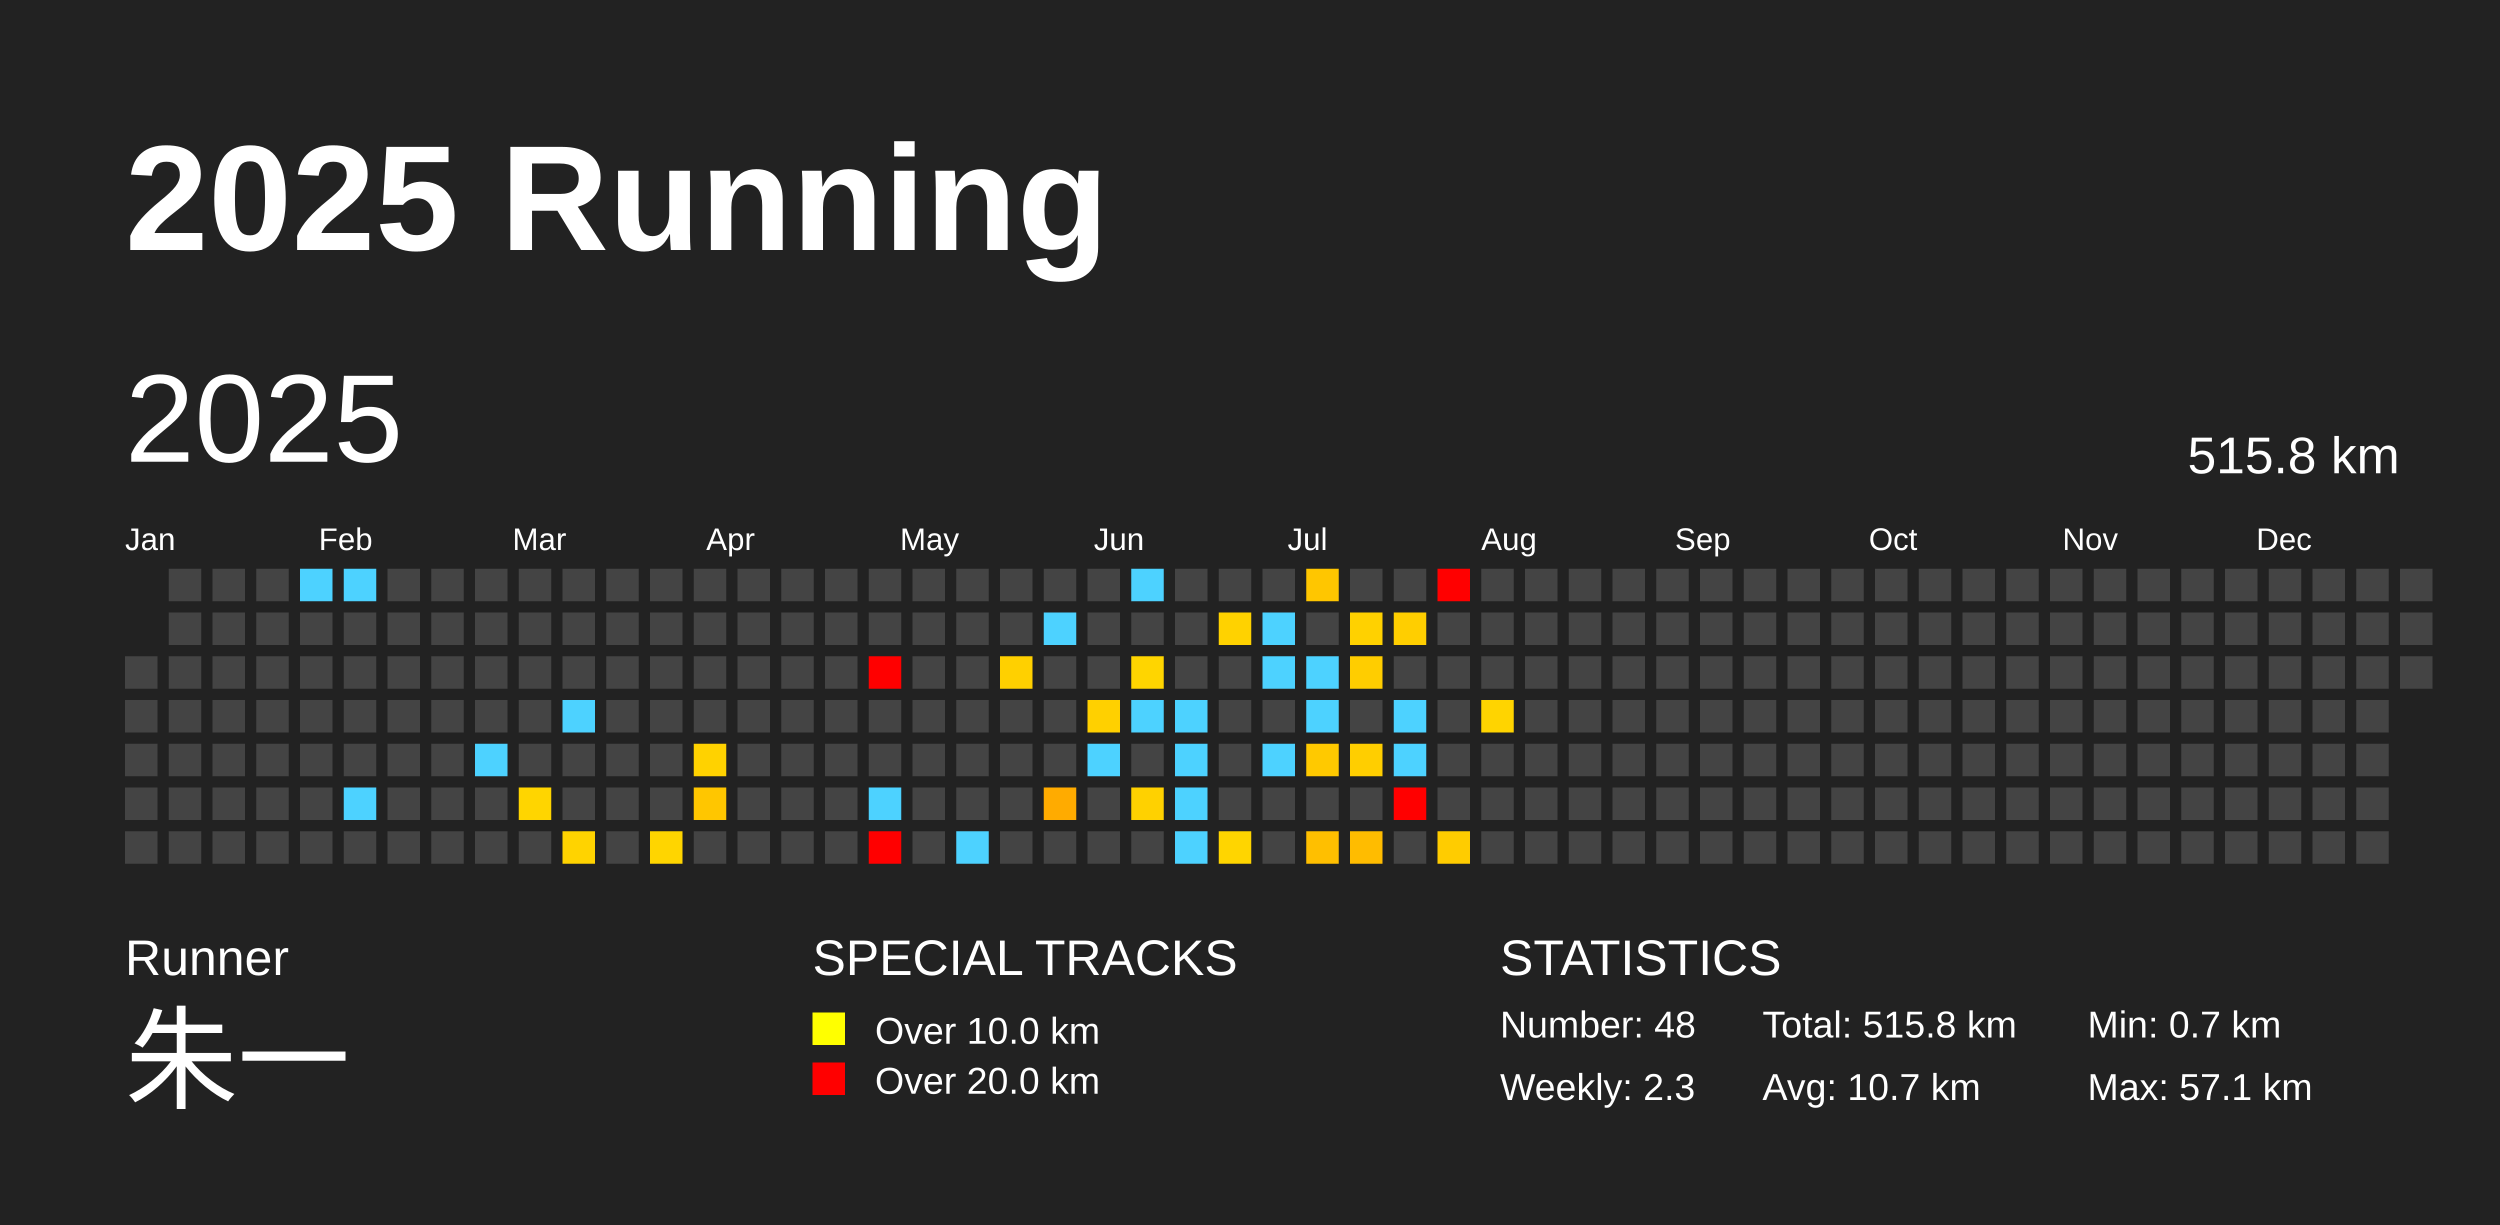
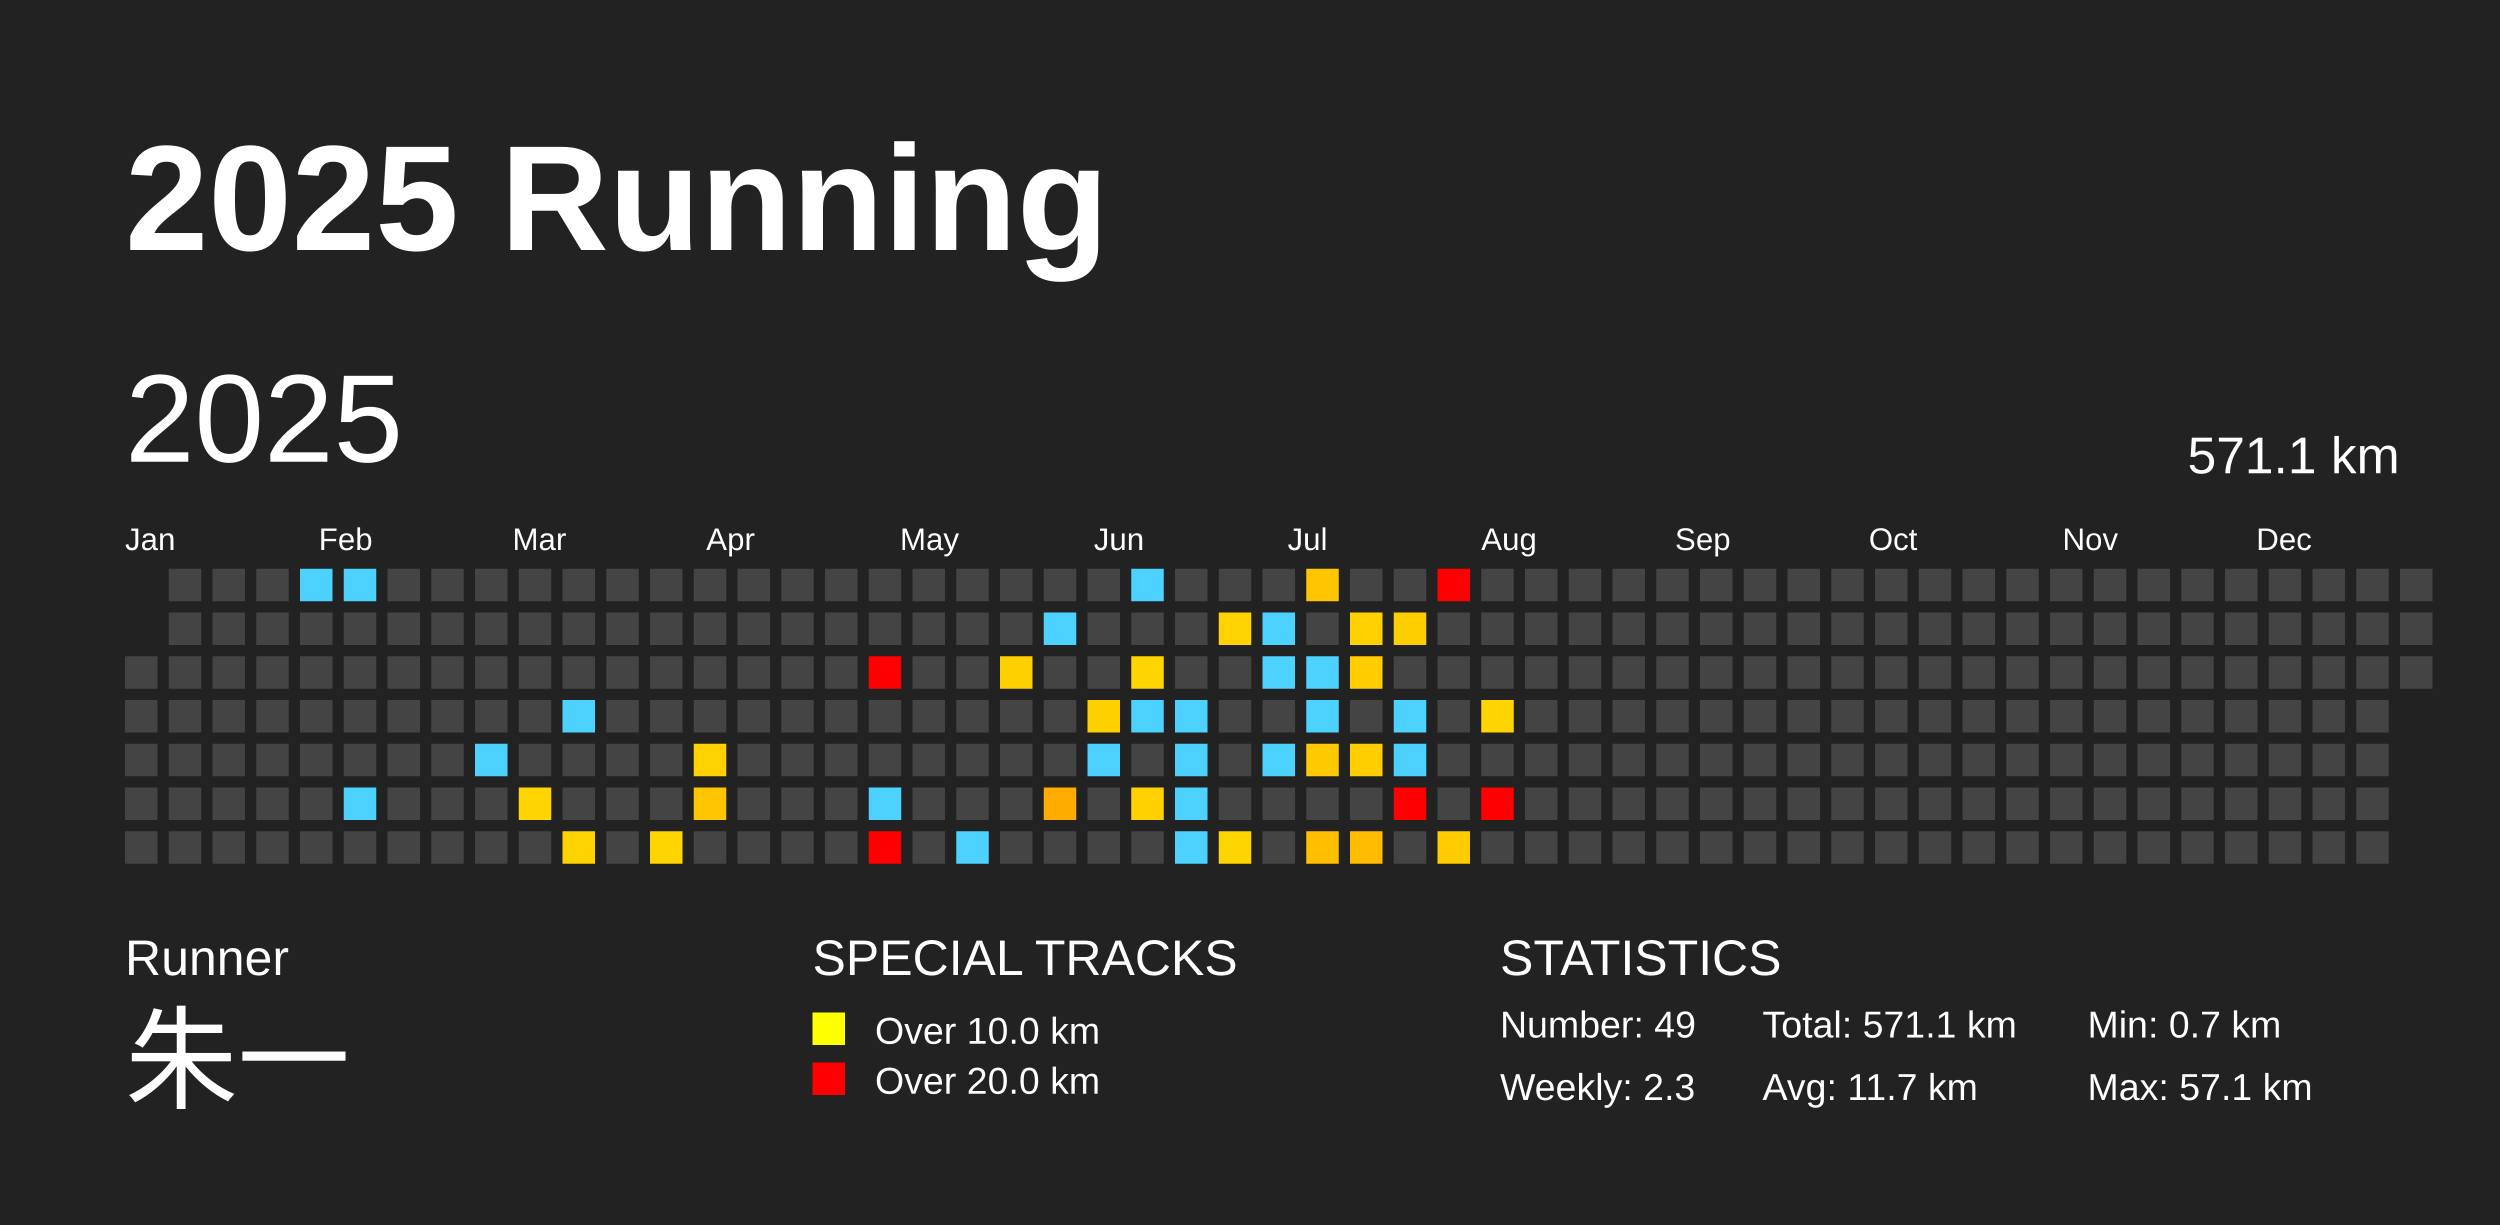
<svg xmlns="http://www.w3.org/2000/svg" baseProfile="full" height="98mm" version="1.1" viewBox="0,0,200,98" width="200mm">
  <defs />
  <rect fill="#222222" height="98" width="200" x="0" y="0" />
  <text fill="#FFFFFF" style="font-size:12px; font-family:Arial; font-weight:bold;" x="10" y="20">2025 Running</text>
  <text fill="#FFFFFF" style="font-size:4px; font-family:Arial" x="10" y="78">Runner</text>
  <text fill="#FFFFFF" style="font-size:9px; font-family:Arial" x="10" y="88">朱一</text>
  <text fill="#FFFFFF" style="font-size:4px; font-family:Arial" x="65" y="78">SPECIAL TRACKS</text>
  <rect fill="yellow" height="2.6" width="2.6" x="65" y="81" />
  <text fill="#FFFFFF" style="font-size:3px; font-family:Arial" x="70" y="83.5">Over 10.0 km</text>
  <rect fill="red" height="2.6" width="2.6" x="65" y="85" />
  <text fill="#FFFFFF" style="font-size:3px; font-family:Arial" x="70" y="87.5">Over 20.0 km</text>
  <text fill="#FFFFFF" style="font-size:4px; font-family:Arial" x="120" y="78">STATISTICS</text>
-   <text fill="#FFFFFF" style="font-size:3px; font-family:Arial" x="120" y="83">Number: 48</text>
+   <text fill="#FFFFFF" style="font-size:3px; font-family:Arial" x="120" y="83">Number: 49</text>
  <text fill="#FFFFFF" style="font-size:3px; font-family:Arial" x="120" y="88">Weekly: 2.3</text>
-   <text fill="#FFFFFF" style="font-size:3px; font-family:Arial" x="141" y="83">Total: 515.8 km</text>
-   <text fill="#FFFFFF" style="font-size:3px; font-family:Arial" x="141" y="88">Avg: 10.7 km</text>
+   <text fill="#FFFFFF" style="font-size:3px; font-family:Arial" x="141" y="83">Total: 571.1 km</text>
+   <text fill="#FFFFFF" style="font-size:3px; font-family:Arial" x="141" y="88">Avg: 11.7 km</text>
  <text fill="#FFFFFF" style="font-size:3px; font-family:Arial" x="167" y="83">Min: 0.7 km</text>
  <text fill="#FFFFFF" style="font-size:3px; font-family:Arial" x="167" y="88">Max: 57.1 km</text>
  <text dominant-baseline="hanging" fill="#FFFFFF" style="font-size:10.0px; font-family:Arial;" x="10" y="30">2025</text>
-   <text dominant-baseline="hanging" fill="#FFFFFF" style="font-size:4.125px; font-family:Arial;" x="175" y="35">515.8 km</text>
+   <text dominant-baseline="hanging" fill="#FFFFFF" style="font-size:4.125px; font-family:Arial;" x="175" y="35">571.1 km</text>
  <text fill="#FFFFFF" style="font-size:2.5px; font-family:Arial" x="10.0" y="44">Jan</text>
  <text fill="#FFFFFF" style="font-size:2.5px; font-family:Arial" x="25.5" y="44">Feb</text>
  <text fill="#FFFFFF" style="font-size:2.5px; font-family:Arial" x="41.0" y="44">Mar</text>
  <text fill="#FFFFFF" style="font-size:2.5px; font-family:Arial" x="56.5" y="44">Apr</text>
  <text fill="#FFFFFF" style="font-size:2.5px; font-family:Arial" x="72.0" y="44">May</text>
  <text fill="#FFFFFF" style="font-size:2.5px; font-family:Arial" x="87.5" y="44">Jun</text>
  <text fill="#FFFFFF" style="font-size:2.5px; font-family:Arial" x="103.0" y="44">Jul</text>
  <text fill="#FFFFFF" style="font-size:2.5px; font-family:Arial" x="118.5" y="44">Aug</text>
  <text fill="#FFFFFF" style="font-size:2.5px; font-family:Arial" x="134.0" y="44">Sep</text>
  <text fill="#FFFFFF" style="font-size:2.5px; font-family:Arial" x="149.5" y="44">Oct</text>
  <text fill="#FFFFFF" style="font-size:2.5px; font-family:Arial" x="165.0" y="44">Nov</text>
  <text fill="#FFFFFF" style="font-size:2.5px; font-family:Arial" x="180.5" y="44">Dec</text>
  <rect fill="#444444" height="2.6" width="2.6" x="10.0" y="52.5" />
  <rect fill="#444444" height="2.6" width="2.6" x="10.0" y="56.0" />
  <rect fill="#444444" height="2.6" width="2.6" x="10.0" y="59.5" />
  <rect fill="#444444" height="2.6" width="2.6" x="10.0" y="63.0" />
  <rect fill="#444444" height="2.6" width="2.6" x="10.0" y="66.5" />
  <rect fill="#444444" height="2.6" width="2.6" x="13.5" y="45.5" />
  <rect fill="#444444" height="2.6" width="2.6" x="13.5" y="49.0" />
  <rect fill="#444444" height="2.6" width="2.6" x="13.5" y="52.5" />
  <rect fill="#444444" height="2.6" width="2.6" x="13.5" y="56.0" />
  <rect fill="#444444" height="2.6" width="2.6" x="13.5" y="59.5" />
  <rect fill="#444444" height="2.6" width="2.6" x="13.5" y="63.0" />
  <rect fill="#444444" height="2.6" width="2.6" x="13.5" y="66.5" />
  <rect fill="#444444" height="2.6" width="2.6" x="17.0" y="45.5" />
  <rect fill="#444444" height="2.6" width="2.6" x="17.0" y="49.0" />
  <rect fill="#444444" height="2.6" width="2.6" x="17.0" y="52.5" />
  <rect fill="#444444" height="2.6" width="2.6" x="17.0" y="56.0" />
  <rect fill="#444444" height="2.6" width="2.6" x="17.0" y="59.5" />
  <rect fill="#444444" height="2.6" width="2.6" x="17.0" y="63.0" />
  <rect fill="#444444" height="2.6" width="2.6" x="17.0" y="66.5" />
  <rect fill="#444444" height="2.6" width="2.6" x="20.5" y="45.5" />
  <rect fill="#444444" height="2.6" width="2.6" x="20.5" y="49.0" />
  <rect fill="#444444" height="2.6" width="2.6" x="20.5" y="52.5" />
  <rect fill="#444444" height="2.6" width="2.6" x="20.5" y="56.0" />
  <rect fill="#444444" height="2.6" width="2.6" x="20.5" y="59.5" />
  <rect fill="#444444" height="2.6" width="2.6" x="20.5" y="63.0" />
  <rect fill="#444444" height="2.6" width="2.6" x="20.5" y="66.5" />
  <rect fill="#4dd2ff" height="2.6" width="2.6" x="24.0" y="45.5" />
  <rect fill="#444444" height="2.6" width="2.6" x="24.0" y="49.0" />
  <rect fill="#444444" height="2.6" width="2.6" x="24.0" y="52.5" />
  <rect fill="#444444" height="2.6" width="2.6" x="24.0" y="56.0" />
  <rect fill="#444444" height="2.6" width="2.6" x="24.0" y="59.5" />
  <rect fill="#444444" height="2.6" width="2.6" x="24.0" y="63.0" />
  <rect fill="#444444" height="2.6" width="2.6" x="24.0" y="66.5" />
  <rect fill="#4dd2ff" height="2.6" width="2.6" x="27.5" y="45.5" />
  <rect fill="#444444" height="2.6" width="2.6" x="27.5" y="49.0" />
  <rect fill="#444444" height="2.6" width="2.6" x="27.5" y="52.5" />
  <rect fill="#444444" height="2.6" width="2.6" x="27.5" y="56.0" />
  <rect fill="#444444" height="2.6" width="2.6" x="27.5" y="59.5" />
  <rect fill="#4dd2ff" height="2.6" width="2.6" x="27.5" y="63.0" />
  <rect fill="#444444" height="2.6" width="2.6" x="27.5" y="66.5" />
  <rect fill="#444444" height="2.6" width="2.6" x="31.0" y="45.5" />
  <rect fill="#444444" height="2.6" width="2.6" x="31.0" y="49.0" />
  <rect fill="#444444" height="2.6" width="2.6" x="31.0" y="52.5" />
  <rect fill="#444444" height="2.6" width="2.6" x="31.0" y="56.0" />
  <rect fill="#444444" height="2.6" width="2.6" x="31.0" y="59.5" />
  <rect fill="#444444" height="2.6" width="2.6" x="31.0" y="63.0" />
  <rect fill="#444444" height="2.6" width="2.6" x="31.0" y="66.5" />
  <rect fill="#444444" height="2.6" width="2.6" x="34.5" y="45.5" />
  <rect fill="#444444" height="2.6" width="2.6" x="34.5" y="49.0" />
  <rect fill="#444444" height="2.6" width="2.6" x="34.5" y="52.5" />
  <rect fill="#444444" height="2.6" width="2.6" x="34.5" y="56.0" />
  <rect fill="#444444" height="2.6" width="2.6" x="34.5" y="59.5" />
  <rect fill="#444444" height="2.6" width="2.6" x="34.5" y="63.0" />
  <rect fill="#444444" height="2.6" width="2.6" x="34.5" y="66.5" />
  <rect fill="#444444" height="2.6" width="2.6" x="38.0" y="45.5" />
  <rect fill="#444444" height="2.6" width="2.6" x="38.0" y="49.0" />
  <rect fill="#444444" height="2.6" width="2.6" x="38.0" y="52.5" />
  <rect fill="#444444" height="2.6" width="2.6" x="38.0" y="56.0" />
  <rect fill="#4dd2ff" height="2.6" width="2.6" x="38.0" y="59.5" />
  <rect fill="#444444" height="2.6" width="2.6" x="38.0" y="63.0" />
  <rect fill="#444444" height="2.6" width="2.6" x="38.0" y="66.5" />
  <rect fill="#444444" height="2.6" width="2.6" x="41.5" y="45.5" />
  <rect fill="#444444" height="2.6" width="2.6" x="41.5" y="49.0" />
  <rect fill="#444444" height="2.6" width="2.6" x="41.5" y="52.5" />
  <rect fill="#444444" height="2.6" width="2.6" x="41.5" y="56.0" />
  <rect fill="#444444" height="2.6" width="2.6" x="41.5" y="59.5" />
  <rect fill="#ffd500" height="2.6" width="2.6" x="41.5" y="63.0" />
  <rect fill="#444444" height="2.6" width="2.6" x="41.5" y="66.5" />
  <rect fill="#444444" height="2.6" width="2.6" x="45.0" y="45.5" />
  <rect fill="#444444" height="2.6" width="2.6" x="45.0" y="49.0" />
  <rect fill="#444444" height="2.6" width="2.6" x="45.0" y="52.5" />
  <rect fill="#4dd2ff" height="2.6" width="2.6" x="45.0" y="56.0" />
  <rect fill="#444444" height="2.6" width="2.6" x="45.0" y="59.5" />
  <rect fill="#444444" height="2.6" width="2.6" x="45.0" y="63.0" />
  <rect fill="#ffd300" height="2.6" width="2.6" x="45.0" y="66.5" />
  <rect fill="#444444" height="2.6" width="2.6" x="48.5" y="45.5" />
  <rect fill="#444444" height="2.6" width="2.6" x="48.5" y="49.0" />
  <rect fill="#444444" height="2.6" width="2.6" x="48.5" y="52.5" />
  <rect fill="#444444" height="2.6" width="2.6" x="48.5" y="56.0" />
  <rect fill="#444444" height="2.6" width="2.6" x="48.5" y="59.5" />
  <rect fill="#444444" height="2.6" width="2.6" x="48.5" y="63.0" />
  <rect fill="#444444" height="2.6" width="2.6" x="48.5" y="66.5" />
  <rect fill="#444444" height="2.6" width="2.6" x="52.0" y="45.5" />
  <rect fill="#444444" height="2.6" width="2.6" x="52.0" y="49.0" />
  <rect fill="#444444" height="2.6" width="2.6" x="52.0" y="52.5" />
  <rect fill="#444444" height="2.6" width="2.6" x="52.0" y="56.0" />
  <rect fill="#444444" height="2.6" width="2.6" x="52.0" y="59.5" />
  <rect fill="#444444" height="2.6" width="2.6" x="52.0" y="63.0" />
  <rect fill="#ffd500" height="2.6" width="2.6" x="52.0" y="66.5" />
  <rect fill="#444444" height="2.6" width="2.6" x="55.5" y="45.5" />
  <rect fill="#444444" height="2.6" width="2.6" x="55.5" y="49.0" />
  <rect fill="#444444" height="2.6" width="2.6" x="55.5" y="52.5" />
  <rect fill="#444444" height="2.6" width="2.6" x="55.5" y="56.0" />
  <rect fill="#ffd200" height="2.6" width="2.6" x="55.5" y="59.5" />
  <rect fill="#ffc600" height="2.6" width="2.6" x="55.5" y="63.0" />
  <rect fill="#444444" height="2.6" width="2.6" x="55.5" y="66.5" />
  <rect fill="#444444" height="2.6" width="2.6" x="59.0" y="45.5" />
  <rect fill="#444444" height="2.6" width="2.6" x="59.0" y="49.0" />
  <rect fill="#444444" height="2.6" width="2.6" x="59.0" y="52.5" />
  <rect fill="#444444" height="2.6" width="2.6" x="59.0" y="56.0" />
  <rect fill="#444444" height="2.6" width="2.6" x="59.0" y="59.5" />
  <rect fill="#444444" height="2.6" width="2.6" x="59.0" y="63.0" />
  <rect fill="#444444" height="2.6" width="2.6" x="59.0" y="66.5" />
  <rect fill="#444444" height="2.6" width="2.6" x="62.5" y="45.5" />
  <rect fill="#444444" height="2.6" width="2.6" x="62.5" y="49.0" />
  <rect fill="#444444" height="2.6" width="2.6" x="62.5" y="52.5" />
  <rect fill="#444444" height="2.6" width="2.6" x="62.5" y="56.0" />
  <rect fill="#444444" height="2.6" width="2.6" x="62.5" y="59.5" />
  <rect fill="#444444" height="2.6" width="2.6" x="62.5" y="63.0" />
  <rect fill="#444444" height="2.6" width="2.6" x="62.5" y="66.5" />
  <rect fill="#444444" height="2.6" width="2.6" x="66.0" y="45.5" />
  <rect fill="#444444" height="2.6" width="2.6" x="66.0" y="49.0" />
  <rect fill="#444444" height="2.6" width="2.6" x="66.0" y="52.5" />
  <rect fill="#444444" height="2.6" width="2.6" x="66.0" y="56.0" />
  <rect fill="#444444" height="2.6" width="2.6" x="66.0" y="59.5" />
  <rect fill="#444444" height="2.6" width="2.6" x="66.0" y="63.0" />
  <rect fill="#444444" height="2.6" width="2.6" x="66.0" y="66.5" />
  <rect fill="#444444" height="2.6" width="2.6" x="69.5" y="45.5" />
  <rect fill="#444444" height="2.6" width="2.6" x="69.5" y="49.0" />
  <rect fill="red" height="2.6" width="2.6" x="69.5" y="52.5" />
  <rect fill="#444444" height="2.6" width="2.6" x="69.5" y="56.0" />
  <rect fill="#444444" height="2.6" width="2.6" x="69.5" y="59.5" />
  <rect fill="#4dd2ff" height="2.6" width="2.6" x="69.5" y="63.0" />
  <rect fill="red" height="2.6" width="2.6" x="69.5" y="66.5" />
  <rect fill="#444444" height="2.6" width="2.6" x="73.0" y="45.5" />
  <rect fill="#444444" height="2.6" width="2.6" x="73.0" y="49.0" />
  <rect fill="#444444" height="2.6" width="2.6" x="73.0" y="52.5" />
  <rect fill="#444444" height="2.6" width="2.6" x="73.0" y="56.0" />
  <rect fill="#444444" height="2.6" width="2.6" x="73.0" y="59.5" />
  <rect fill="#444444" height="2.6" width="2.6" x="73.0" y="63.0" />
  <rect fill="#444444" height="2.6" width="2.6" x="73.0" y="66.5" />
  <rect fill="#444444" height="2.6" width="2.6" x="76.5" y="45.5" />
  <rect fill="#444444" height="2.6" width="2.6" x="76.5" y="49.0" />
  <rect fill="#444444" height="2.6" width="2.6" x="76.5" y="52.5" />
  <rect fill="#444444" height="2.6" width="2.6" x="76.5" y="56.0" />
  <rect fill="#444444" height="2.6" width="2.6" x="76.5" y="59.5" />
  <rect fill="#444444" height="2.6" width="2.6" x="76.5" y="63.0" />
  <rect fill="#4dd2ff" height="2.6" width="2.6" x="76.5" y="66.5" />
  <rect fill="#444444" height="2.6" width="2.6" x="80.0" y="45.5" />
  <rect fill="#444444" height="2.6" width="2.6" x="80.0" y="49.0" />
  <rect fill="#ffd000" height="2.6" width="2.6" x="80.0" y="52.5" />
  <rect fill="#444444" height="2.6" width="2.6" x="80.0" y="56.0" />
  <rect fill="#444444" height="2.6" width="2.6" x="80.0" y="59.5" />
  <rect fill="#444444" height="2.6" width="2.6" x="80.0" y="63.0" />
  <rect fill="#444444" height="2.6" width="2.6" x="80.0" y="66.5" />
  <rect fill="#444444" height="2.6" width="2.6" x="83.5" y="45.5" />
  <rect fill="#4dd2ff" height="2.6" width="2.6" x="83.5" y="49.0" />
  <rect fill="#444444" height="2.6" width="2.6" x="83.5" y="52.5" />
  <rect fill="#444444" height="2.6" width="2.6" x="83.5" y="56.0" />
  <rect fill="#444444" height="2.6" width="2.6" x="83.5" y="59.5" />
  <rect fill="#ffab00" height="2.6" width="2.6" x="83.5" y="63.0" />
  <rect fill="#444444" height="2.6" width="2.6" x="83.5" y="66.5" />
  <rect fill="#444444" height="2.6" width="2.6" x="87.0" y="45.5" />
  <rect fill="#444444" height="2.6" width="2.6" x="87.0" y="49.0" />
  <rect fill="#444444" height="2.6" width="2.6" x="87.0" y="52.5" />
  <rect fill="#ffd000" height="2.6" width="2.6" x="87.0" y="56.0" />
  <rect fill="#4dd2ff" height="2.6" width="2.6" x="87.0" y="59.5" />
  <rect fill="#444444" height="2.6" width="2.6" x="87.0" y="63.0" />
  <rect fill="#444444" height="2.6" width="2.6" x="87.0" y="66.5" />
  <rect fill="#4dd2ff" height="2.6" width="2.6" x="90.5" y="45.5" />
  <rect fill="#444444" height="2.6" width="2.6" x="90.5" y="49.0" />
  <rect fill="#ffd500" height="2.6" width="2.6" x="90.5" y="52.5" />
  <rect fill="#4dd2ff" height="2.6" width="2.6" x="90.5" y="56.0" />
  <rect fill="#444444" height="2.6" width="2.6" x="90.5" y="59.5" />
  <rect fill="#ffd100" height="2.6" width="2.6" x="90.5" y="63.0" />
  <rect fill="#444444" height="2.6" width="2.6" x="90.5" y="66.5" />
  <rect fill="#444444" height="2.6" width="2.6" x="94.0" y="45.5" />
  <rect fill="#444444" height="2.6" width="2.6" x="94.0" y="49.0" />
  <rect fill="#444444" height="2.6" width="2.6" x="94.0" y="52.5" />
  <rect fill="#4dd2ff" height="2.6" width="2.6" x="94.0" y="56.0" />
  <rect fill="#4dd2ff" height="2.6" width="2.6" x="94.0" y="59.5" />
  <rect fill="#4dd2ff" height="2.6" width="2.6" x="94.0" y="63.0" />
  <rect fill="#4dd2ff" height="2.6" width="2.6" x="94.0" y="66.5" />
  <rect fill="#444444" height="2.6" width="2.6" x="97.5" y="45.5" />
  <rect fill="#ffd200" height="2.6" width="2.6" x="97.5" y="49.0" />
  <rect fill="#444444" height="2.6" width="2.6" x="97.5" y="52.5" />
  <rect fill="#444444" height="2.6" width="2.6" x="97.5" y="56.0" />
  <rect fill="#444444" height="2.6" width="2.6" x="97.5" y="59.5" />
  <rect fill="#444444" height="2.6" width="2.6" x="97.5" y="63.0" />
  <rect fill="#ffd500" height="2.6" width="2.6" x="97.5" y="66.5" />
  <rect fill="#444444" height="2.6" width="2.6" x="101.0" y="45.5" />
  <rect fill="#4dd2ff" height="2.6" width="2.6" x="101.0" y="49.0" />
  <rect fill="#4dd2ff" height="2.6" width="2.6" x="101.0" y="52.5" />
  <rect fill="#444444" height="2.6" width="2.6" x="101.0" y="56.0" />
  <rect fill="#4dd2ff" height="2.6" width="2.6" x="101.0" y="59.5" />
  <rect fill="#444444" height="2.6" width="2.6" x="101.0" y="63.0" />
  <rect fill="#444444" height="2.6" width="2.6" x="101.0" y="66.5" />
  <rect fill="#ffc600" height="2.6" width="2.6" x="104.5" y="45.5" />
  <rect fill="#444444" height="2.6" width="2.6" x="104.5" y="49.0" />
  <rect fill="#4dd2ff" height="2.6" width="2.6" x="104.5" y="52.5" />
  <rect fill="#4dd2ff" height="2.6" width="2.6" x="104.5" y="56.0" />
  <rect fill="#ffc900" height="2.6" width="2.6" x="104.5" y="59.5" />
  <rect fill="#444444" height="2.6" width="2.6" x="104.5" y="63.0" />
  <rect fill="#ffbf00" height="2.6" width="2.6" x="104.5" y="66.5" />
  <rect fill="#444444" height="2.6" width="2.6" x="108.0" y="45.5" />
  <rect fill="#ffd100" height="2.6" width="2.6" x="108.0" y="49.0" />
  <rect fill="#ffcd00" height="2.6" width="2.6" x="108.0" y="52.5" />
  <rect fill="#444444" height="2.6" width="2.6" x="108.0" y="56.0" />
  <rect fill="#ffce00" height="2.6" width="2.6" x="108.0" y="59.5" />
  <rect fill="#444444" height="2.6" width="2.6" x="108.0" y="63.0" />
  <rect fill="#ffbc00" height="2.6" width="2.6" x="108.0" y="66.5" />
  <rect fill="#444444" height="2.6" width="2.6" x="111.5" y="45.5" />
  <rect fill="#ffce00" height="2.6" width="2.6" x="111.5" y="49.0" />
  <rect fill="#444444" height="2.6" width="2.6" x="111.5" y="52.5" />
  <rect fill="#4dd2ff" height="2.6" width="2.6" x="111.5" y="56.0" />
  <rect fill="#4dd2ff" height="2.6" width="2.6" x="111.5" y="59.5" />
  <rect fill="red" height="2.6" width="2.6" x="111.5" y="63.0" />
  <rect fill="#444444" height="2.6" width="2.6" x="111.5" y="66.5" />
  <rect fill="red" height="2.6" width="2.6" x="115.0" y="45.5" />
  <rect fill="#444444" height="2.6" width="2.6" x="115.0" y="49.0" />
  <rect fill="#444444" height="2.6" width="2.6" x="115.0" y="52.5" />
  <rect fill="#444444" height="2.6" width="2.6" x="115.0" y="56.0" />
  <rect fill="#444444" height="2.6" width="2.6" x="115.0" y="59.5" />
  <rect fill="#444444" height="2.6" width="2.6" x="115.0" y="63.0" />
  <rect fill="#ffcc00" height="2.6" width="2.6" x="115.0" y="66.5" />
  <rect fill="#444444" height="2.6" width="2.6" x="118.5" y="45.5" />
  <rect fill="#444444" height="2.6" width="2.6" x="118.5" y="49.0" />
  <rect fill="#444444" height="2.6" width="2.6" x="118.5" y="52.5" />
  <rect fill="#ffd400" height="2.6" width="2.6" x="118.5" y="56.0" />
  <rect fill="#444444" height="2.6" width="2.6" x="118.5" y="59.5" />
-   <rect fill="#444444" height="2.6" width="2.6" x="118.5" y="63.0" />
+   <rect fill="red" height="2.6" width="2.6" x="118.5" y="63.0" />
  <rect fill="#444444" height="2.6" width="2.6" x="118.5" y="66.5" />
  <rect fill="#444444" height="2.6" width="2.6" x="122.0" y="45.5" />
  <rect fill="#444444" height="2.6" width="2.6" x="122.0" y="49.0" />
  <rect fill="#444444" height="2.6" width="2.6" x="122.0" y="52.5" />
  <rect fill="#444444" height="2.6" width="2.6" x="122.0" y="56.0" />
  <rect fill="#444444" height="2.6" width="2.6" x="122.0" y="59.5" />
  <rect fill="#444444" height="2.6" width="2.6" x="122.0" y="63.0" />
  <rect fill="#444444" height="2.6" width="2.6" x="122.0" y="66.5" />
  <rect fill="#444444" height="2.6" width="2.6" x="125.5" y="45.5" />
  <rect fill="#444444" height="2.6" width="2.6" x="125.5" y="49.0" />
  <rect fill="#444444" height="2.6" width="2.6" x="125.5" y="52.5" />
  <rect fill="#444444" height="2.6" width="2.6" x="125.5" y="56.0" />
  <rect fill="#444444" height="2.6" width="2.6" x="125.5" y="59.5" />
  <rect fill="#444444" height="2.6" width="2.6" x="125.5" y="63.0" />
  <rect fill="#444444" height="2.6" width="2.6" x="125.5" y="66.5" />
  <rect fill="#444444" height="2.6" width="2.6" x="129.0" y="45.5" />
  <rect fill="#444444" height="2.6" width="2.6" x="129.0" y="49.0" />
  <rect fill="#444444" height="2.6" width="2.6" x="129.0" y="52.5" />
  <rect fill="#444444" height="2.6" width="2.6" x="129.0" y="56.0" />
  <rect fill="#444444" height="2.6" width="2.6" x="129.0" y="59.5" />
  <rect fill="#444444" height="2.6" width="2.6" x="129.0" y="63.0" />
  <rect fill="#444444" height="2.6" width="2.6" x="129.0" y="66.5" />
  <rect fill="#444444" height="2.6" width="2.6" x="132.5" y="45.5" />
  <rect fill="#444444" height="2.6" width="2.6" x="132.5" y="49.0" />
  <rect fill="#444444" height="2.6" width="2.6" x="132.5" y="52.5" />
  <rect fill="#444444" height="2.6" width="2.6" x="132.5" y="56.0" />
  <rect fill="#444444" height="2.6" width="2.6" x="132.5" y="59.5" />
  <rect fill="#444444" height="2.6" width="2.6" x="132.5" y="63.0" />
  <rect fill="#444444" height="2.6" width="2.6" x="132.5" y="66.5" />
  <rect fill="#444444" height="2.6" width="2.6" x="136.0" y="45.5" />
  <rect fill="#444444" height="2.6" width="2.6" x="136.0" y="49.0" />
  <rect fill="#444444" height="2.6" width="2.6" x="136.0" y="52.5" />
  <rect fill="#444444" height="2.6" width="2.6" x="136.0" y="56.0" />
  <rect fill="#444444" height="2.6" width="2.6" x="136.0" y="59.5" />
  <rect fill="#444444" height="2.6" width="2.6" x="136.0" y="63.0" />
  <rect fill="#444444" height="2.6" width="2.6" x="136.0" y="66.5" />
  <rect fill="#444444" height="2.6" width="2.6" x="139.5" y="45.5" />
  <rect fill="#444444" height="2.6" width="2.6" x="139.5" y="49.0" />
  <rect fill="#444444" height="2.6" width="2.6" x="139.5" y="52.5" />
  <rect fill="#444444" height="2.6" width="2.6" x="139.5" y="56.0" />
  <rect fill="#444444" height="2.6" width="2.6" x="139.5" y="59.5" />
  <rect fill="#444444" height="2.6" width="2.6" x="139.5" y="63.0" />
  <rect fill="#444444" height="2.6" width="2.6" x="139.5" y="66.5" />
  <rect fill="#444444" height="2.6" width="2.6" x="143.0" y="45.5" />
  <rect fill="#444444" height="2.6" width="2.6" x="143.0" y="49.0" />
  <rect fill="#444444" height="2.6" width="2.6" x="143.0" y="52.5" />
  <rect fill="#444444" height="2.6" width="2.6" x="143.0" y="56.0" />
  <rect fill="#444444" height="2.6" width="2.6" x="143.0" y="59.5" />
  <rect fill="#444444" height="2.6" width="2.6" x="143.0" y="63.0" />
  <rect fill="#444444" height="2.6" width="2.6" x="143.0" y="66.5" />
  <rect fill="#444444" height="2.6" width="2.6" x="146.5" y="45.5" />
  <rect fill="#444444" height="2.6" width="2.6" x="146.5" y="49.0" />
  <rect fill="#444444" height="2.6" width="2.6" x="146.5" y="52.5" />
  <rect fill="#444444" height="2.6" width="2.6" x="146.5" y="56.0" />
  <rect fill="#444444" height="2.6" width="2.6" x="146.5" y="59.5" />
  <rect fill="#444444" height="2.6" width="2.6" x="146.5" y="63.0" />
  <rect fill="#444444" height="2.6" width="2.6" x="146.5" y="66.5" />
  <rect fill="#444444" height="2.6" width="2.6" x="150.0" y="45.5" />
  <rect fill="#444444" height="2.6" width="2.6" x="150.0" y="49.0" />
  <rect fill="#444444" height="2.6" width="2.6" x="150.0" y="52.5" />
  <rect fill="#444444" height="2.6" width="2.6" x="150.0" y="56.0" />
  <rect fill="#444444" height="2.6" width="2.6" x="150.0" y="59.5" />
  <rect fill="#444444" height="2.6" width="2.6" x="150.0" y="63.0" />
  <rect fill="#444444" height="2.6" width="2.6" x="150.0" y="66.5" />
  <rect fill="#444444" height="2.6" width="2.6" x="153.5" y="45.5" />
  <rect fill="#444444" height="2.6" width="2.6" x="153.5" y="49.0" />
  <rect fill="#444444" height="2.6" width="2.6" x="153.5" y="52.5" />
  <rect fill="#444444" height="2.6" width="2.6" x="153.5" y="56.0" />
  <rect fill="#444444" height="2.6" width="2.6" x="153.5" y="59.5" />
  <rect fill="#444444" height="2.6" width="2.6" x="153.5" y="63.0" />
  <rect fill="#444444" height="2.6" width="2.6" x="153.5" y="66.5" />
  <rect fill="#444444" height="2.6" width="2.6" x="157.0" y="45.5" />
  <rect fill="#444444" height="2.6" width="2.6" x="157.0" y="49.0" />
  <rect fill="#444444" height="2.6" width="2.6" x="157.0" y="52.5" />
  <rect fill="#444444" height="2.6" width="2.6" x="157.0" y="56.0" />
  <rect fill="#444444" height="2.6" width="2.6" x="157.0" y="59.5" />
  <rect fill="#444444" height="2.6" width="2.6" x="157.0" y="63.0" />
  <rect fill="#444444" height="2.6" width="2.6" x="157.0" y="66.5" />
  <rect fill="#444444" height="2.6" width="2.6" x="160.5" y="45.5" />
  <rect fill="#444444" height="2.6" width="2.6" x="160.5" y="49.0" />
  <rect fill="#444444" height="2.6" width="2.6" x="160.5" y="52.5" />
  <rect fill="#444444" height="2.6" width="2.6" x="160.5" y="56.0" />
  <rect fill="#444444" height="2.6" width="2.6" x="160.5" y="59.5" />
  <rect fill="#444444" height="2.6" width="2.6" x="160.5" y="63.0" />
  <rect fill="#444444" height="2.6" width="2.6" x="160.5" y="66.5" />
  <rect fill="#444444" height="2.6" width="2.6" x="164.0" y="45.5" />
  <rect fill="#444444" height="2.6" width="2.6" x="164.0" y="49.0" />
  <rect fill="#444444" height="2.6" width="2.6" x="164.0" y="52.5" />
  <rect fill="#444444" height="2.6" width="2.6" x="164.0" y="56.0" />
  <rect fill="#444444" height="2.6" width="2.6" x="164.0" y="59.5" />
  <rect fill="#444444" height="2.6" width="2.6" x="164.0" y="63.0" />
  <rect fill="#444444" height="2.6" width="2.6" x="164.0" y="66.5" />
  <rect fill="#444444" height="2.6" width="2.6" x="167.5" y="45.5" />
  <rect fill="#444444" height="2.6" width="2.6" x="167.5" y="49.0" />
  <rect fill="#444444" height="2.6" width="2.6" x="167.5" y="52.5" />
  <rect fill="#444444" height="2.6" width="2.6" x="167.5" y="56.0" />
  <rect fill="#444444" height="2.6" width="2.6" x="167.5" y="59.5" />
  <rect fill="#444444" height="2.6" width="2.6" x="167.5" y="63.0" />
  <rect fill="#444444" height="2.6" width="2.6" x="167.5" y="66.5" />
  <rect fill="#444444" height="2.6" width="2.6" x="171.0" y="45.5" />
  <rect fill="#444444" height="2.6" width="2.6" x="171.0" y="49.0" />
  <rect fill="#444444" height="2.6" width="2.6" x="171.0" y="52.5" />
  <rect fill="#444444" height="2.6" width="2.6" x="171.0" y="56.0" />
  <rect fill="#444444" height="2.6" width="2.6" x="171.0" y="59.5" />
  <rect fill="#444444" height="2.6" width="2.6" x="171.0" y="63.0" />
  <rect fill="#444444" height="2.6" width="2.6" x="171.0" y="66.5" />
  <rect fill="#444444" height="2.6" width="2.6" x="174.5" y="45.5" />
  <rect fill="#444444" height="2.6" width="2.6" x="174.5" y="49.0" />
  <rect fill="#444444" height="2.6" width="2.6" x="174.5" y="52.5" />
  <rect fill="#444444" height="2.6" width="2.6" x="174.5" y="56.0" />
  <rect fill="#444444" height="2.6" width="2.6" x="174.5" y="59.5" />
  <rect fill="#444444" height="2.6" width="2.6" x="174.5" y="63.0" />
  <rect fill="#444444" height="2.6" width="2.6" x="174.5" y="66.5" />
  <rect fill="#444444" height="2.6" width="2.6" x="178.0" y="45.5" />
  <rect fill="#444444" height="2.6" width="2.6" x="178.0" y="49.0" />
  <rect fill="#444444" height="2.6" width="2.6" x="178.0" y="52.5" />
  <rect fill="#444444" height="2.6" width="2.6" x="178.0" y="56.0" />
  <rect fill="#444444" height="2.6" width="2.6" x="178.0" y="59.5" />
  <rect fill="#444444" height="2.6" width="2.6" x="178.0" y="63.0" />
  <rect fill="#444444" height="2.6" width="2.6" x="178.0" y="66.5" />
  <rect fill="#444444" height="2.6" width="2.6" x="181.5" y="45.5" />
  <rect fill="#444444" height="2.6" width="2.6" x="181.5" y="49.0" />
  <rect fill="#444444" height="2.6" width="2.6" x="181.5" y="52.5" />
  <rect fill="#444444" height="2.6" width="2.6" x="181.5" y="56.0" />
  <rect fill="#444444" height="2.6" width="2.6" x="181.5" y="59.5" />
  <rect fill="#444444" height="2.6" width="2.6" x="181.5" y="63.0" />
  <rect fill="#444444" height="2.6" width="2.6" x="181.5" y="66.5" />
  <rect fill="#444444" height="2.6" width="2.6" x="185.0" y="45.5" />
  <rect fill="#444444" height="2.6" width="2.6" x="185.0" y="49.0" />
  <rect fill="#444444" height="2.6" width="2.6" x="185.0" y="52.5" />
  <rect fill="#444444" height="2.6" width="2.6" x="185.0" y="56.0" />
  <rect fill="#444444" height="2.6" width="2.6" x="185.0" y="59.5" />
  <rect fill="#444444" height="2.6" width="2.6" x="185.0" y="63.0" />
  <rect fill="#444444" height="2.6" width="2.6" x="185.0" y="66.5" />
  <rect fill="#444444" height="2.6" width="2.6" x="188.5" y="45.5" />
  <rect fill="#444444" height="2.6" width="2.6" x="188.5" y="49.0" />
  <rect fill="#444444" height="2.6" width="2.6" x="188.5" y="52.5" />
  <rect fill="#444444" height="2.6" width="2.6" x="188.5" y="56.0" />
  <rect fill="#444444" height="2.6" width="2.6" x="188.5" y="59.5" />
  <rect fill="#444444" height="2.6" width="2.6" x="188.5" y="63.0" />
  <rect fill="#444444" height="2.6" width="2.6" x="188.5" y="66.5" />
  <rect fill="#444444" height="2.6" width="2.6" x="192.0" y="45.5" />
  <rect fill="#444444" height="2.6" width="2.6" x="192.0" y="49.0" />
  <rect fill="#444444" height="2.6" width="2.6" x="192.0" y="52.5" />
</svg>
